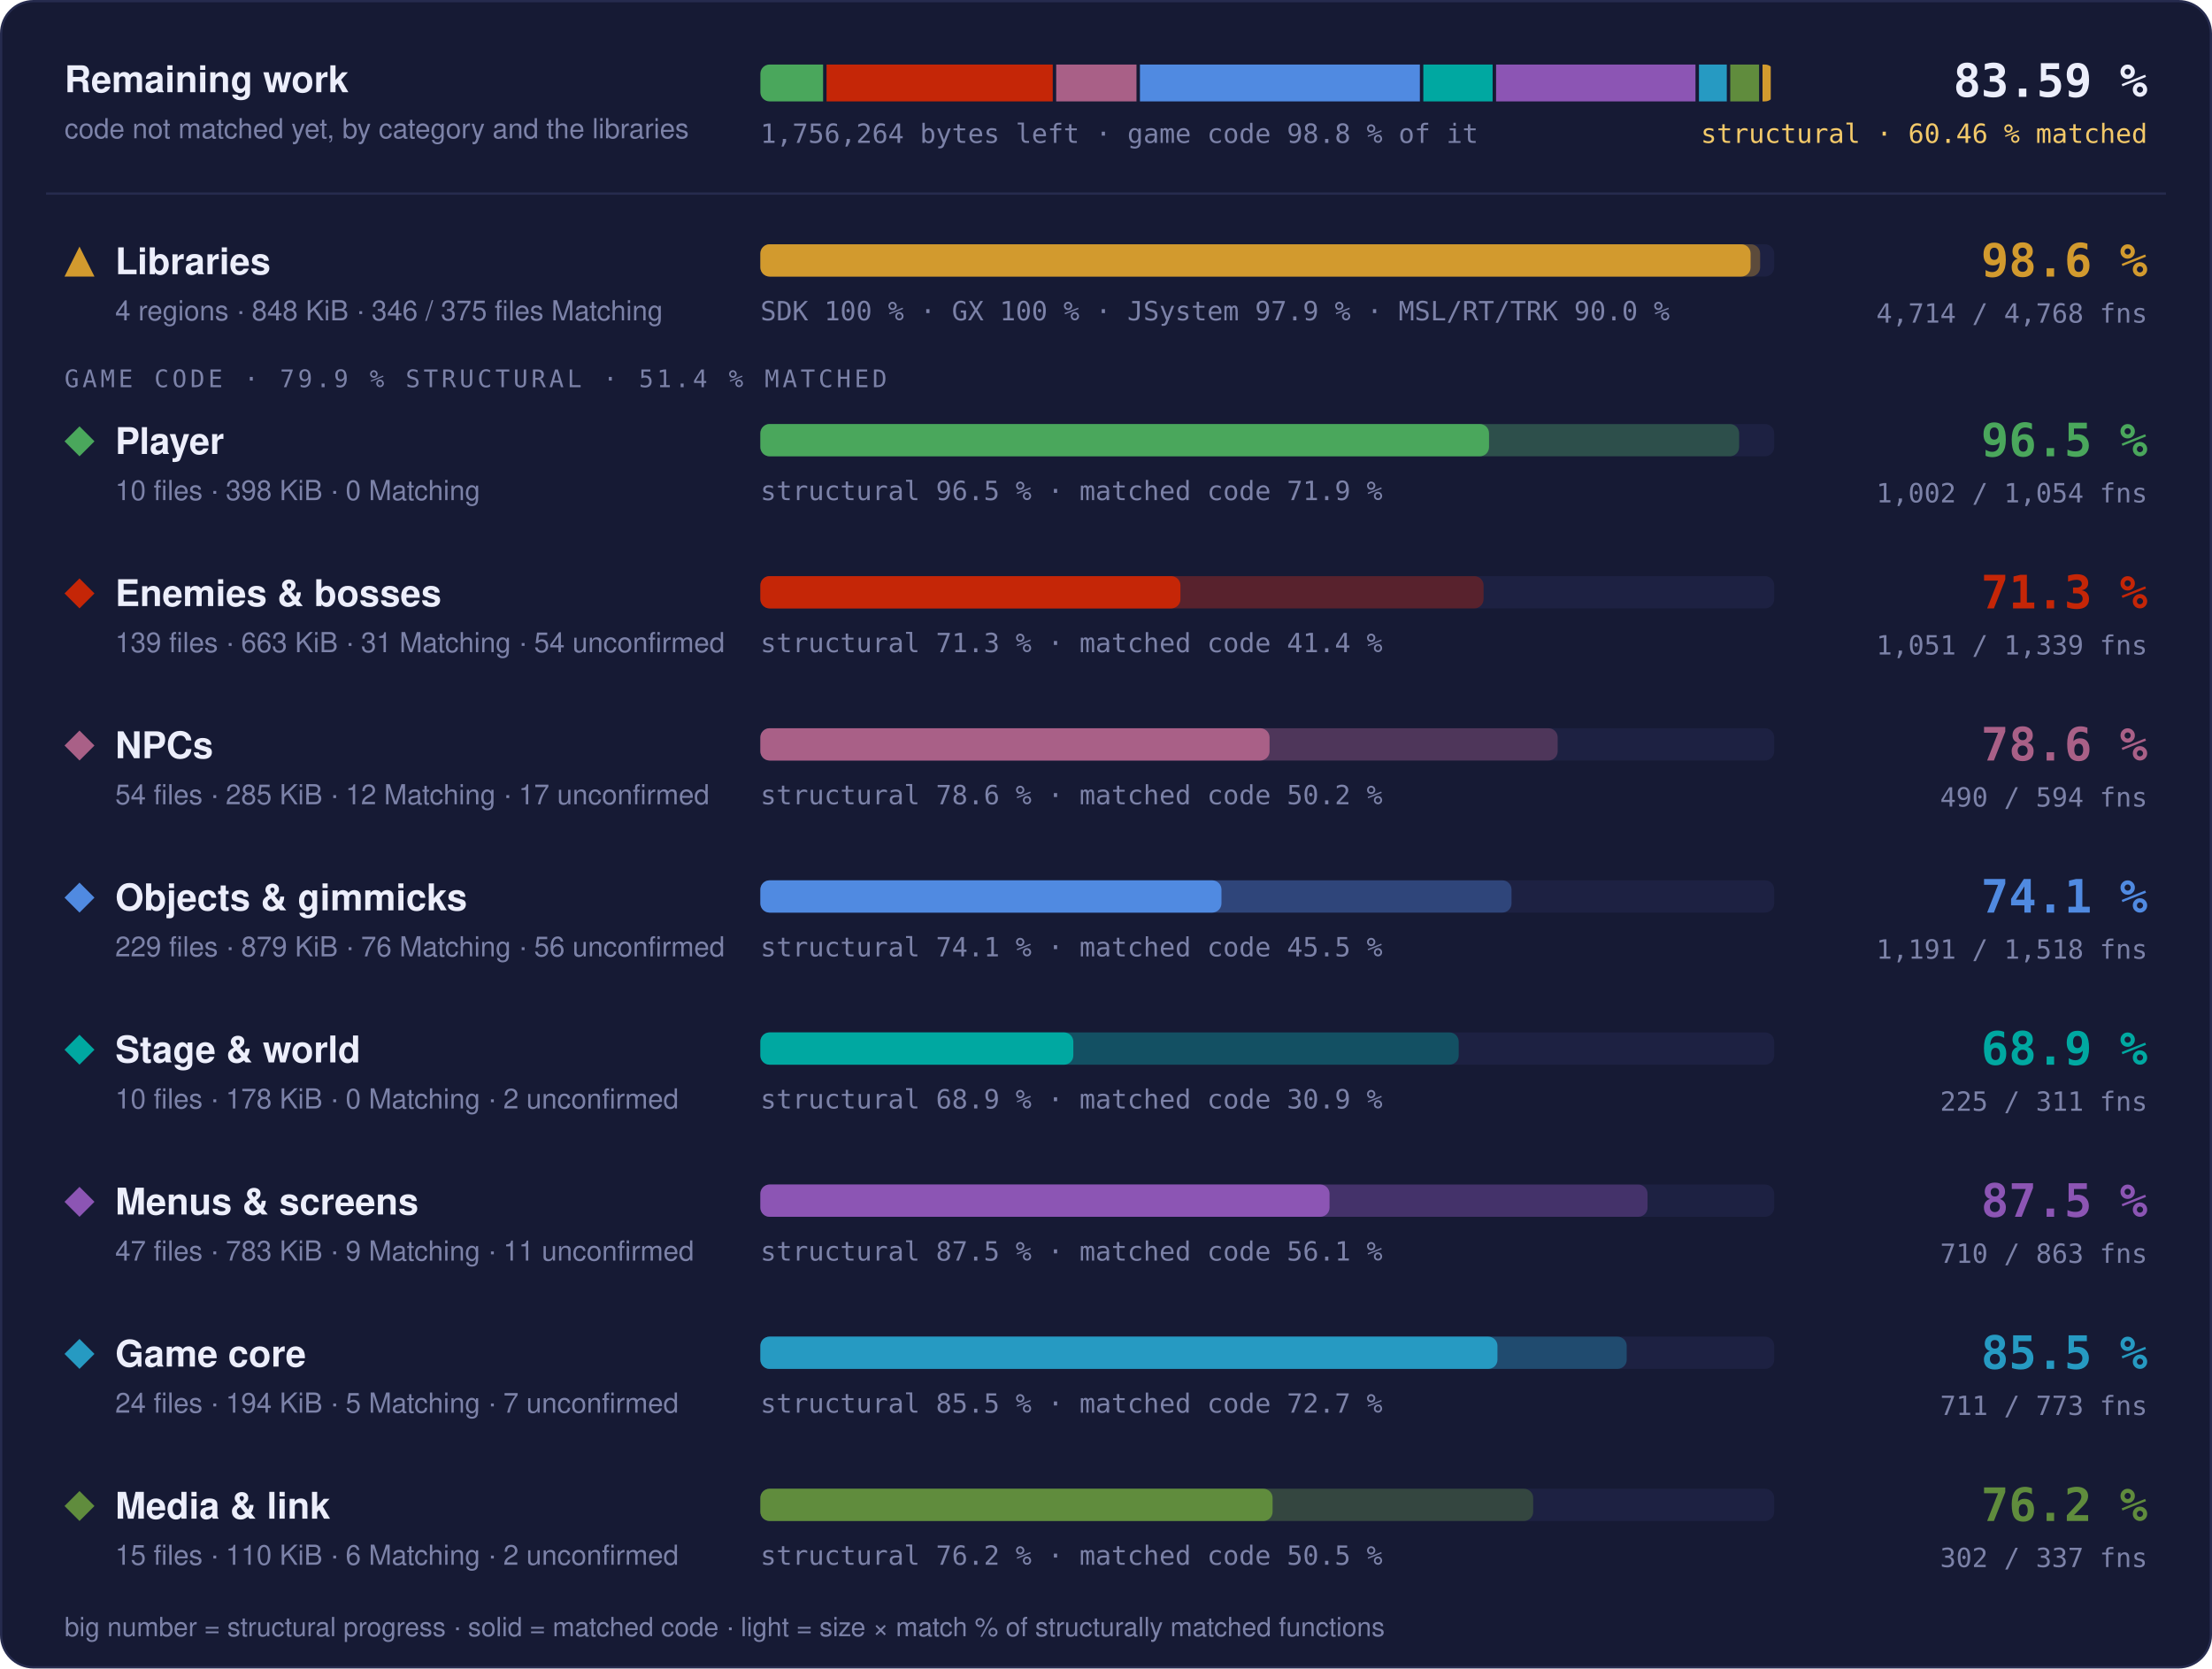
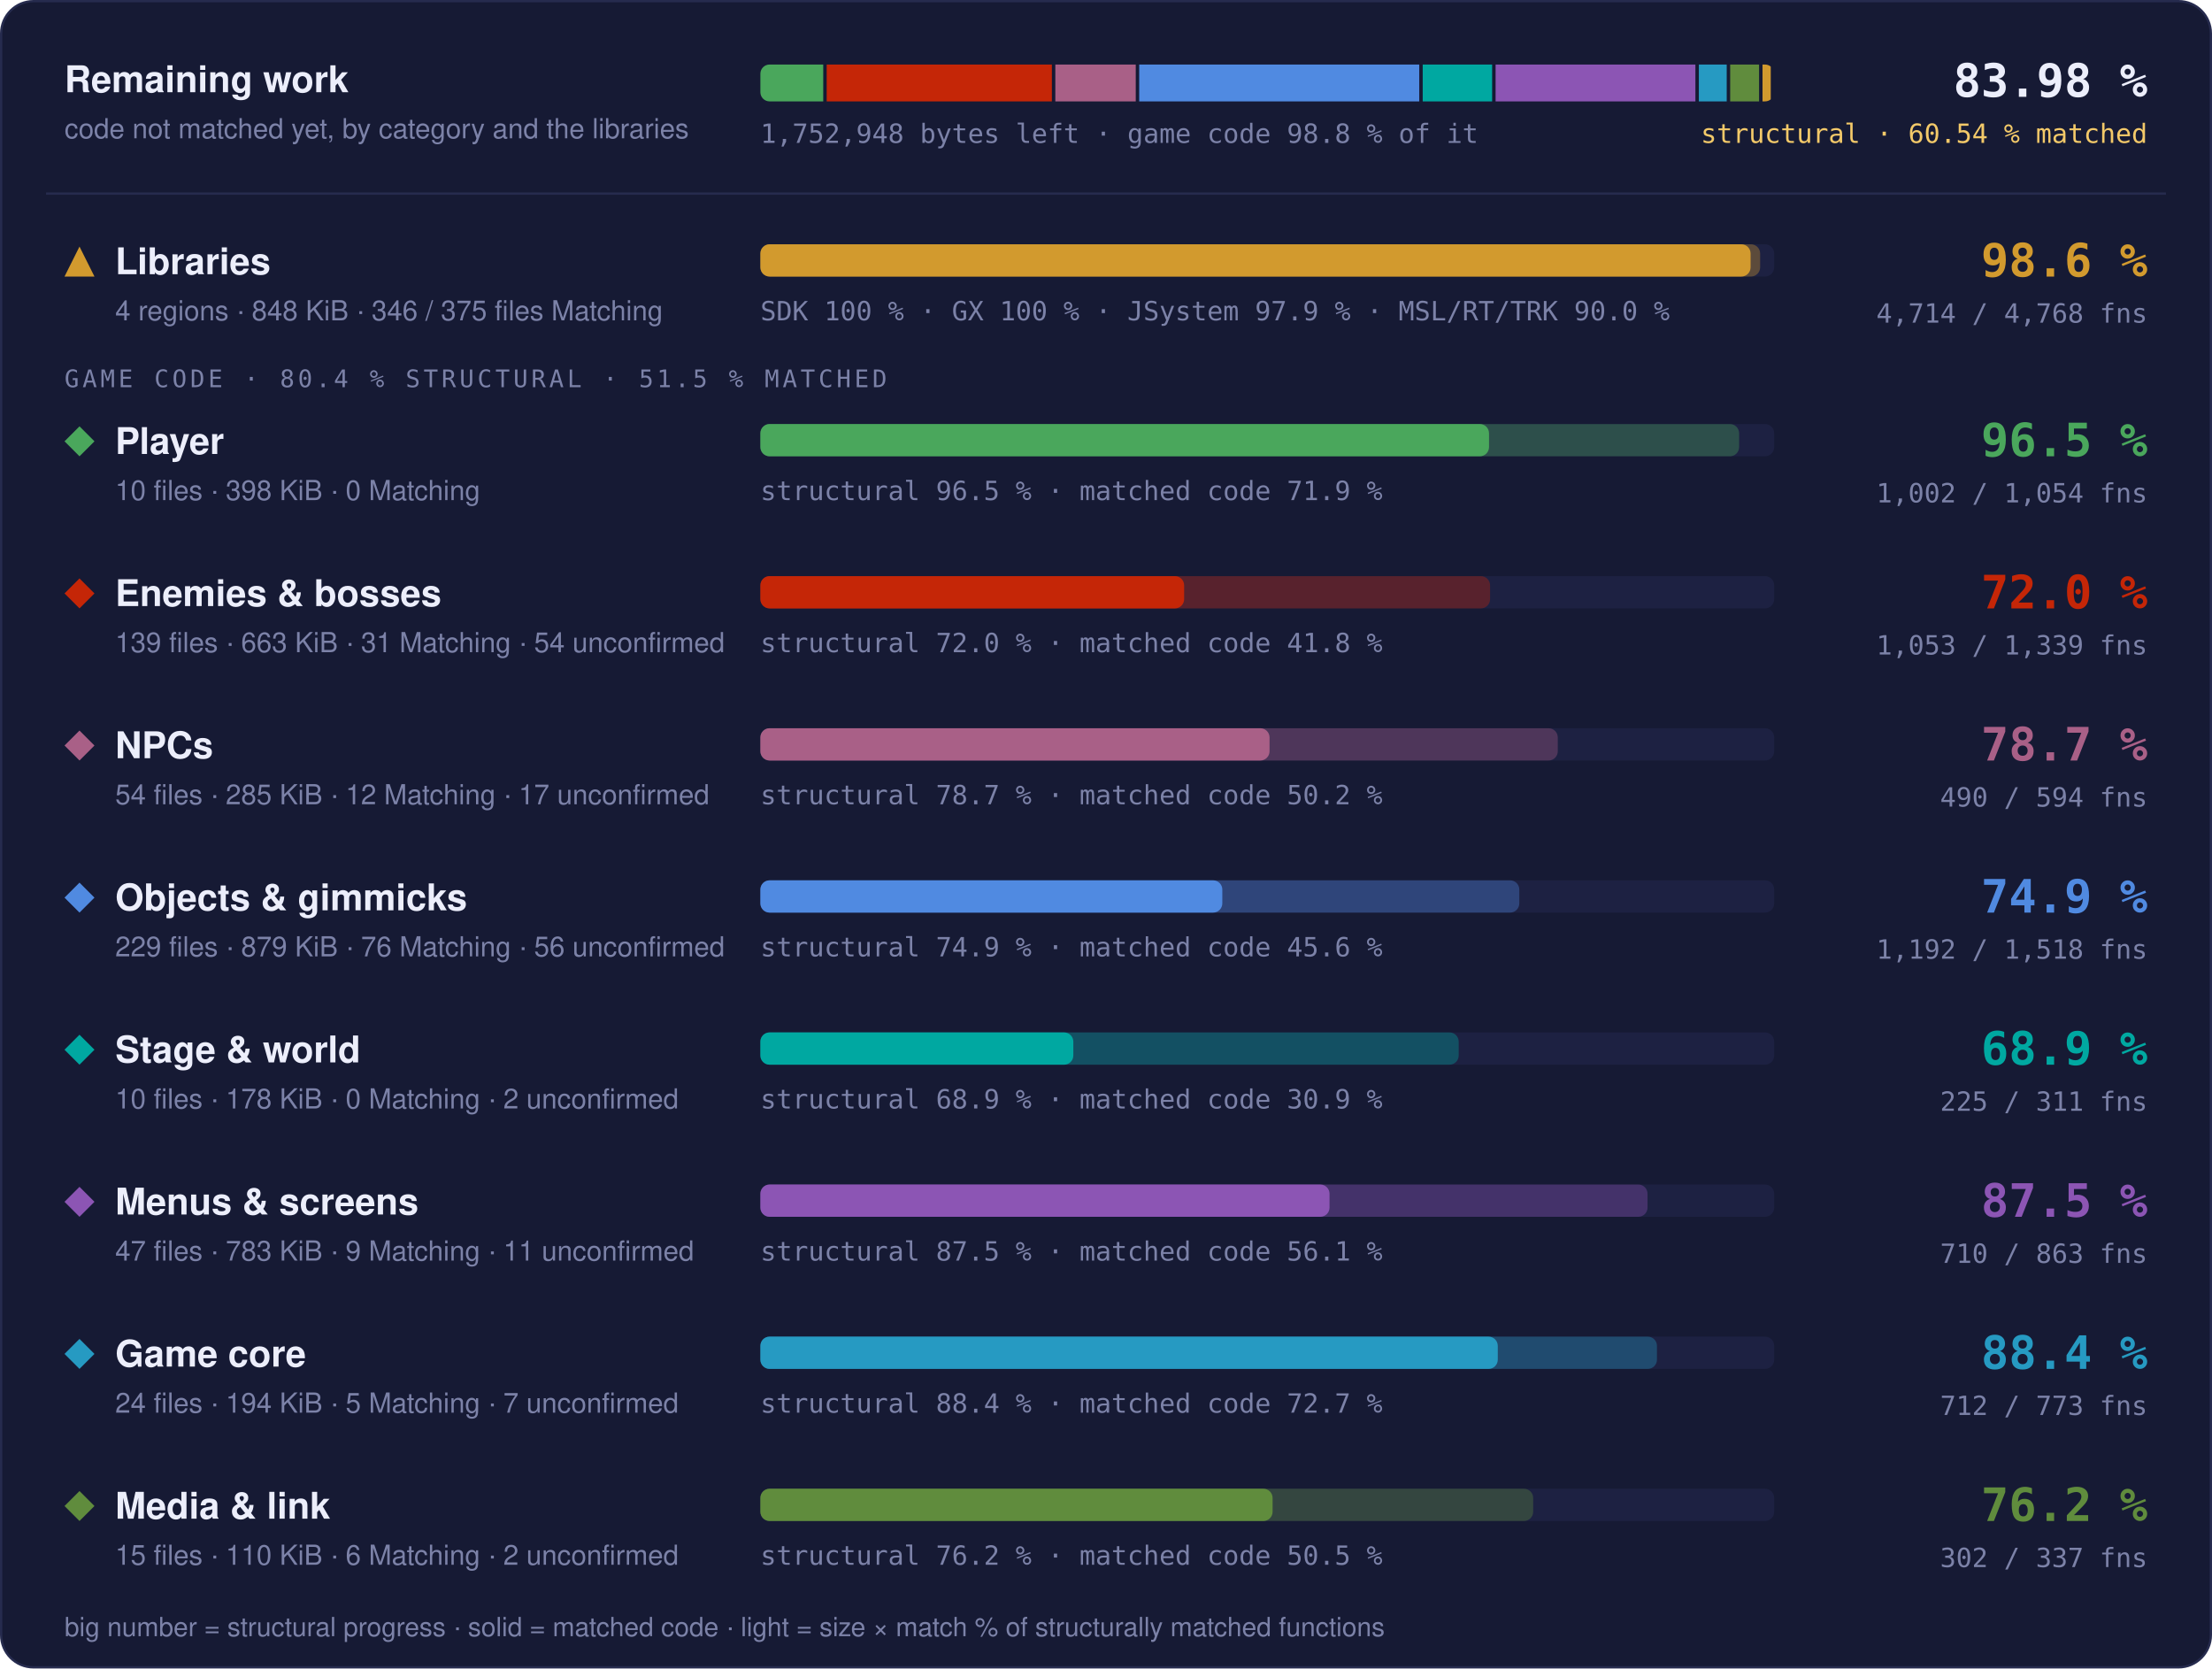
- <svg xmlns="http://www.w3.org/2000/svg" width="960" height="724" viewBox="0 0 960 724" role="img" aria-label="Progress overview: Libraries 98.6 % structural, 97.7 % matched code, 4714 of 4768 functions; Player 96.5 % structural, 71.9 % matched code, 1002 of 1054 functions; Enemies &amp; bosses 71.3 % structural, 41.4 % matched code, 1051 of 1339 functions; NPCs 78.6 % structural, 50.2 % matched code, 490 of 594 functions; Objects &amp; gimmicks 74.1 % structural, 45.5 % matched code, 1191 of 1518 functions; Stage &amp; world 68.9 % structural, 30.9 % matched code, 225 of 311 functions; Menus &amp; screens 87.5 % structural, 56.1 % matched code, 710 of 863 functions; Game core 85.5 % structural, 72.7 % matched code, 711 of 773 functions; Media &amp; link 76.2 % structural, 50.5 % matched code, 302 of 337 functions">
+ <svg xmlns="http://www.w3.org/2000/svg" width="960" height="724" viewBox="0 0 960 724" role="img" aria-label="Progress overview: Libraries 98.6 % structural, 97.7 % matched code, 4714 of 4768 functions; Player 96.5 % structural, 71.9 % matched code, 1002 of 1054 functions; Enemies &amp; bosses 72.0 % structural, 41.8 % matched code, 1053 of 1339 functions; NPCs 78.7 % structural, 50.2 % matched code, 490 of 594 functions; Objects &amp; gimmicks 74.9 % structural, 45.6 % matched code, 1192 of 1518 functions; Stage &amp; world 68.9 % structural, 30.9 % matched code, 225 of 311 functions; Menus &amp; screens 87.5 % structural, 56.1 % matched code, 710 of 863 functions; Game core 88.4 % structural, 72.7 % matched code, 712 of 773 functions; Media &amp; link 76.2 % structural, 50.5 % matched code, 302 of 337 functions">
  <style>text { font-family: -apple-system, BlinkMacSystemFont, 'Segoe UI', Helvetica, Arial, sans-serif; } .mono { font-family: ui-monospace, SFMono-Regular, 'SF Mono', Menlo, Consolas, monospace; } .grow { transform-box: fill-box; transform-origin: 0 50%; animation: grow 1.4s cubic-bezier(.2,.8,.2,1) both; } @keyframes grow { from { transform: scaleX(0); } } @media (prefers-reduced-motion: reduce) { * { animation: none !important; } }</style>
  <rect x="0.5" y="0.5" width="959" height="723" rx="14" fill="#161a34" stroke="#262b4e" />
  <text x="28" y="40" font-size="16" font-weight="700" fill="#eceefb">Remaining work</text>
  <text x="28" y="60" font-size="12" fill="#7c82a8">code not matched yet, by category and the libraries</text>
  <clipPath id="rw">
    <rect x="330" y="28" width="440" height="16" rx="4" />
  </clipPath>
  <g clip-path="url(#rw)">
-     <rect class="grow" x="330.00" y="28" width="27.22" height="16" fill="#4aa75c" />
-     <rect class="grow" x="358.72" y="28" width="98.17" height="16" fill="#c52607" />
-     <rect class="grow" x="458.39" y="28" width="34.84" height="16" fill="#a96087" />
-     <rect class="grow" x="494.73" y="28" width="121.49" height="16" fill="#508ae1" />
-     <rect class="grow" x="617.72" y="28" width="30.07" height="16" fill="#00a8a1" />
-     <rect class="grow" x="649.29" y="28" width="86.55" height="16" fill="#8c55b4" />
-     <rect class="grow" x="737.34" y="28" width="12.08" height="16" fill="#269ac2" />
-     <rect class="grow" x="750.92" y="28" width="12.51" height="16" fill="#608c3d" />
-     <rect class="grow" x="764.93" y="28" width="3.57" height="16" fill="#d29a2e" />
+     <rect class="grow" x="330.00" y="28" width="27.28" height="16" fill="#4aa75c" />
+     <rect class="grow" x="358.78" y="28" width="97.73" height="16" fill="#c52607" />
+     <rect class="grow" x="458.01" y="28" width="34.90" height="16" fill="#a96087" />
+     <rect class="grow" x="494.41" y="28" width="121.54" height="16" fill="#508ae1" />
+     <rect class="grow" x="617.45" y="28" width="30.13" height="16" fill="#00a8a1" />
+     <rect class="grow" x="649.08" y="28" width="86.72" height="16" fill="#8c55b4" />
+     <rect class="grow" x="737.30" y="28" width="12.09" height="16" fill="#269ac2" />
+     <rect class="grow" x="750.89" y="28" width="12.54" height="16" fill="#608c3d" />
+     <rect class="grow" x="764.92" y="28" width="3.58" height="16" fill="#d29a2e" />
  </g>
-   <text x="330" y="62" class="mono" font-size="11.5" fill="#7c82a8">1,756,264 bytes left · game code 98.8 % of it</text>
-   <text x="932" y="42" text-anchor="end" class="mono" font-size="20" font-weight="700" fill="#eceefb">83.59 %</text>
-   <text x="932" y="62" text-anchor="end" class="mono" font-size="11.5" fill="#f3c969">structural · 60.46 % matched</text>
+   <text x="330" y="62" class="mono" font-size="11.5" fill="#7c82a8">1,752,948 bytes left · game code 98.8 % of it</text>
+   <text x="932" y="42" text-anchor="end" class="mono" font-size="20" font-weight="700" fill="#eceefb">83.98 %</text>
+   <text x="932" y="62" text-anchor="end" class="mono" font-size="11.5" fill="#f3c969">structural · 60.54 % matched</text>
  <line x1="20" x2="940" y1="84" y2="84" stroke="#262b4e" />
  <g fill="#d29a2e">
    <path d="M34.5 107L41 120L28 120Z" />
  </g>
  <text x="50" y="119" font-size="16" font-weight="700" fill="#eceefb">Libraries</text>
  <text x="50" y="139" font-size="12" fill="#7c82a8">4 regions · 848 KiB · 346 / 375 files Matching</text>
  <rect x="330" y="106" width="440" height="14" rx="4" fill="#1d2142" />
  <rect class="grow" style="animation-delay:0.0s" x="330" y="106" width="433.89" height="14" rx="4" fill="#d29a2e" fill-opacity="0.35" />
  <rect class="grow" style="animation-delay:0.0s" x="330" y="106" width="429.75" height="14" rx="4" fill="#d29a2e" />
  <text x="330" y="139" class="mono" font-size="11.5" fill="#7c82a8">SDK 100 % · GX 100 % · JSystem 97.9 % · MSL/RT/TRK 90.0 %</text>
  <text x="932" y="120" text-anchor="end" class="mono" font-size="20" font-weight="700" fill="#d29a2e">98.6 %</text>
  <text x="932" y="140" text-anchor="end" class="mono" font-size="11.5" fill="#7c82a8">4,714 / 4,768 fns</text>
-   <text x="28" y="168" class="mono" font-size="10.5" letter-spacing="0.14em" fill="#7c82a8">GAME CODE · 79.9 % STRUCTURAL · 51.4 % MATCHED</text>
+   <text x="28" y="168" class="mono" font-size="10.5" letter-spacing="0.14em" fill="#7c82a8">GAME CODE · 80.4 % STRUCTURAL · 51.5 % MATCHED</text>
  <g fill="#4aa75c">
    <path d="M34.5 185L41 191.5L34.5 198L28 191.5Z" />
  </g>
  <text x="50" y="197" font-size="16" font-weight="700" fill="#eceefb">Player</text>
  <text x="50" y="217" font-size="12" fill="#7c82a8">10 files · 398 KiB · 0 Matching</text>
  <rect x="330" y="184" width="440" height="14" rx="4" fill="#1d2142" />
  <rect class="grow" style="animation-delay:0.1s" x="330" y="184" width="424.77" height="14" rx="4" fill="#4aa75c" fill-opacity="0.35" />
  <rect class="grow" style="animation-delay:0.1s" x="330" y="184" width="316.23" height="14" rx="4" fill="#4aa75c" />
  <text x="330" y="217" class="mono" font-size="11.5" fill="#7c82a8">structural 96.5 % · matched code 71.9 %</text>
  <text x="932" y="198" text-anchor="end" class="mono" font-size="20" font-weight="700" fill="#4aa75c">96.5 %</text>
  <text x="932" y="218" text-anchor="end" class="mono" font-size="11.5" fill="#7c82a8">1,002 / 1,054 fns</text>
  <g fill="#c52607">
    <path d="M34.5 251L41 257.5L34.5 264L28 257.5Z" />
  </g>
  <text x="50" y="263" font-size="16" font-weight="700" fill="#eceefb">Enemies &amp; bosses</text>
  <text x="50" y="283" font-size="12" fill="#7c82a8">139 files · 663 KiB · 31 Matching · 54 unconfirmed</text>
  <rect x="330" y="250" width="440" height="14" rx="4" fill="#1d2142" />
-   <rect class="grow" style="animation-delay:0.2s" x="330" y="250" width="313.86" height="14" rx="4" fill="#c52607" fill-opacity="0.35" />
-   <rect class="grow" style="animation-delay:0.2s" x="330" y="250" width="182.30" height="14" rx="4" fill="#c52607" />
-   <text x="330" y="283" class="mono" font-size="11.5" fill="#7c82a8">structural 71.3 % · matched code 41.4 %</text>
-   <text x="932" y="264" text-anchor="end" class="mono" font-size="20" font-weight="700" fill="#c52607">71.3 %</text>
-   <text x="932" y="284" text-anchor="end" class="mono" font-size="11.5" fill="#7c82a8">1,051 / 1,339 fns</text>
+   <rect class="grow" style="animation-delay:0.2s" x="330" y="250" width="316.69" height="14" rx="4" fill="#c52607" fill-opacity="0.35" />
+   <rect class="grow" style="animation-delay:0.2s" x="330" y="250" width="183.91" height="14" rx="4" fill="#c52607" />
+   <text x="330" y="283" class="mono" font-size="11.5" fill="#7c82a8">structural 72.0 % · matched code 41.8 %</text>
+   <text x="932" y="264" text-anchor="end" class="mono" font-size="20" font-weight="700" fill="#c52607">72.0 %</text>
+   <text x="932" y="284" text-anchor="end" class="mono" font-size="11.5" fill="#7c82a8">1,053 / 1,339 fns</text>
  <g fill="#a96087">
    <path d="M34.5 317L41 323.5L34.5 330L28 323.5Z" />
  </g>
  <text x="50" y="329" font-size="16" font-weight="700" fill="#eceefb">NPCs</text>
  <text x="50" y="349" font-size="12" fill="#7c82a8">54 files · 285 KiB · 12 Matching · 17 unconfirmed</text>
  <rect x="330" y="316" width="440" height="14" rx="4" fill="#1d2142" />
-   <rect class="grow" style="animation-delay:0.3s" x="330" y="316" width="346.02" height="14" rx="4" fill="#a96087" fill-opacity="0.35" />
+   <rect class="grow" style="animation-delay:0.3s" x="330" y="316" width="346.07" height="14" rx="4" fill="#a96087" fill-opacity="0.35" />
  <rect class="grow" style="animation-delay:0.3s" x="330" y="316" width="220.98" height="14" rx="4" fill="#a96087" />
-   <text x="330" y="349" class="mono" font-size="11.5" fill="#7c82a8">structural 78.6 % · matched code 50.2 %</text>
-   <text x="932" y="330" text-anchor="end" class="mono" font-size="20" font-weight="700" fill="#a96087">78.6 %</text>
+   <text x="330" y="349" class="mono" font-size="11.5" fill="#7c82a8">structural 78.7 % · matched code 50.2 %</text>
+   <text x="932" y="330" text-anchor="end" class="mono" font-size="20" font-weight="700" fill="#a96087">78.7 %</text>
  <text x="932" y="350" text-anchor="end" class="mono" font-size="11.5" fill="#7c82a8">490 / 594 fns</text>
  <g fill="#508ae1">
    <path d="M34.5 383L41 389.5L34.5 396L28 389.5Z" />
  </g>
  <text x="50" y="395" font-size="16" font-weight="700" fill="#eceefb">Objects &amp; gimmicks</text>
  <text x="50" y="415" font-size="12" fill="#7c82a8">229 files · 879 KiB · 76 Matching · 56 unconfirmed</text>
  <rect x="330" y="382" width="440" height="14" rx="4" fill="#1d2142" />
-   <rect class="grow" style="animation-delay:0.4s" x="330" y="382" width="325.99" height="14" rx="4" fill="#508ae1" fill-opacity="0.35" />
-   <rect class="grow" style="animation-delay:0.4s" x="330" y="382" width="200.11" height="14" rx="4" fill="#508ae1" />
-   <text x="330" y="415" class="mono" font-size="11.5" fill="#7c82a8">structural 74.1 % · matched code 45.5 %</text>
-   <text x="932" y="396" text-anchor="end" class="mono" font-size="20" font-weight="700" fill="#508ae1">74.1 %</text>
-   <text x="932" y="416" text-anchor="end" class="mono" font-size="11.5" fill="#7c82a8">1,191 / 1,518 fns</text>
+   <rect class="grow" style="animation-delay:0.4s" x="330" y="382" width="329.37" height="14" rx="4" fill="#508ae1" fill-opacity="0.35" />
+   <rect class="grow" style="animation-delay:0.4s" x="330" y="382" width="200.48" height="14" rx="4" fill="#508ae1" />
+   <text x="330" y="415" class="mono" font-size="11.5" fill="#7c82a8">structural 74.9 % · matched code 45.6 %</text>
+   <text x="932" y="396" text-anchor="end" class="mono" font-size="20" font-weight="700" fill="#508ae1">74.9 %</text>
+   <text x="932" y="416" text-anchor="end" class="mono" font-size="11.5" fill="#7c82a8">1,192 / 1,518 fns</text>
  <g fill="#00a8a1">
    <path d="M34.5 449L41 455.5L34.5 462L28 455.5Z" />
  </g>
  <text x="50" y="461" font-size="16" font-weight="700" fill="#eceefb">Stage &amp; world</text>
  <text x="50" y="481" font-size="12" fill="#7c82a8">10 files · 178 KiB · 0 Matching · 2 unconfirmed</text>
  <rect x="330" y="448" width="440" height="14" rx="4" fill="#1d2142" />
  <rect class="grow" style="animation-delay:0.5s" x="330" y="448" width="303.07" height="14" rx="4" fill="#00a8a1" fill-opacity="0.35" />
  <rect class="grow" style="animation-delay:0.5s" x="330" y="448" width="135.82" height="14" rx="4" fill="#00a8a1" />
  <text x="330" y="481" class="mono" font-size="11.5" fill="#7c82a8">structural 68.9 % · matched code 30.9 %</text>
  <text x="932" y="462" text-anchor="end" class="mono" font-size="20" font-weight="700" fill="#00a8a1">68.9 %</text>
  <text x="932" y="482" text-anchor="end" class="mono" font-size="11.5" fill="#7c82a8">225 / 311 fns</text>
  <g fill="#8c55b4">
    <path d="M34.5 515L41 521.5L34.5 528L28 521.5Z" />
  </g>
  <text x="50" y="527" font-size="16" font-weight="700" fill="#eceefb">Menus &amp; screens</text>
  <text x="50" y="547" font-size="12" fill="#7c82a8">47 files · 783 KiB · 9 Matching · 11 unconfirmed</text>
  <rect x="330" y="514" width="440" height="14" rx="4" fill="#1d2142" />
  <rect class="grow" style="animation-delay:0.6s" x="330" y="514" width="385.02" height="14" rx="4" fill="#8c55b4" fill-opacity="0.35" />
  <rect class="grow" style="animation-delay:0.6s" x="330" y="514" width="247.01" height="14" rx="4" fill="#8c55b4" />
  <text x="330" y="547" class="mono" font-size="11.5" fill="#7c82a8">structural 87.5 % · matched code 56.1 %</text>
  <text x="932" y="528" text-anchor="end" class="mono" font-size="20" font-weight="700" fill="#8c55b4">87.5 %</text>
  <text x="932" y="548" text-anchor="end" class="mono" font-size="11.5" fill="#7c82a8">710 / 863 fns</text>
  <g fill="#269ac2">
    <path d="M34.5 581L41 587.5L34.5 594L28 587.5Z" />
  </g>
  <text x="50" y="593" font-size="16" font-weight="700" fill="#eceefb">Game core</text>
  <text x="50" y="613" font-size="12" fill="#7c82a8">24 files · 194 KiB · 5 Matching · 7 unconfirmed</text>
  <rect x="330" y="580" width="440" height="14" rx="4" fill="#1d2142" />
-   <rect class="grow" style="animation-delay:0.7s" x="330" y="580" width="375.98" height="14" rx="4" fill="#269ac2" fill-opacity="0.35" />
-   <rect class="grow" style="animation-delay:0.7s" x="330" y="580" width="319.89" height="14" rx="4" fill="#269ac2" />
-   <text x="330" y="613" class="mono" font-size="11.5" fill="#7c82a8">structural 85.5 % · matched code 72.7 %</text>
-   <text x="932" y="594" text-anchor="end" class="mono" font-size="20" font-weight="700" fill="#269ac2">85.5 %</text>
-   <text x="932" y="614" text-anchor="end" class="mono" font-size="11.5" fill="#7c82a8">711 / 773 fns</text>
+   <rect class="grow" style="animation-delay:0.7s" x="330" y="580" width="389.11" height="14" rx="4" fill="#269ac2" fill-opacity="0.35" />
+   <rect class="grow" style="animation-delay:0.7s" x="330" y="580" width="320.03" height="14" rx="4" fill="#269ac2" />
+   <text x="330" y="613" class="mono" font-size="11.5" fill="#7c82a8">structural 88.4 % · matched code 72.7 %</text>
+   <text x="932" y="594" text-anchor="end" class="mono" font-size="20" font-weight="700" fill="#269ac2">88.4 %</text>
+   <text x="932" y="614" text-anchor="end" class="mono" font-size="11.5" fill="#7c82a8">712 / 773 fns</text>
  <g fill="#608c3d">
    <path d="M34.5 647L41 653.5L34.5 660L28 653.5Z" />
  </g>
  <text x="50" y="659" font-size="16" font-weight="700" fill="#eceefb">Media &amp; link</text>
  <text x="50" y="679" font-size="12" fill="#7c82a8">15 files · 110 KiB · 6 Matching · 2 unconfirmed</text>
  <rect x="330" y="646" width="440" height="14" rx="4" fill="#1d2142" />
  <rect class="grow" style="animation-delay:0.8s" x="330" y="646" width="335.39" height="14" rx="4" fill="#608c3d" fill-opacity="0.35" />
  <rect class="grow" style="animation-delay:0.8s" x="330" y="646" width="222.30" height="14" rx="4" fill="#608c3d" />
  <text x="330" y="679" class="mono" font-size="11.5" fill="#7c82a8">structural 76.2 % · matched code 50.5 %</text>
  <text x="932" y="660" text-anchor="end" class="mono" font-size="20" font-weight="700" fill="#608c3d">76.2 %</text>
  <text x="932" y="680" text-anchor="end" class="mono" font-size="11.5" fill="#7c82a8">302 / 337 fns</text>
  <text x="28" y="710" font-size="11.5" fill="#7c82a8">big number = structural progress · solid = matched code · light = size × match % of structurally matched functions</text>
</svg>
